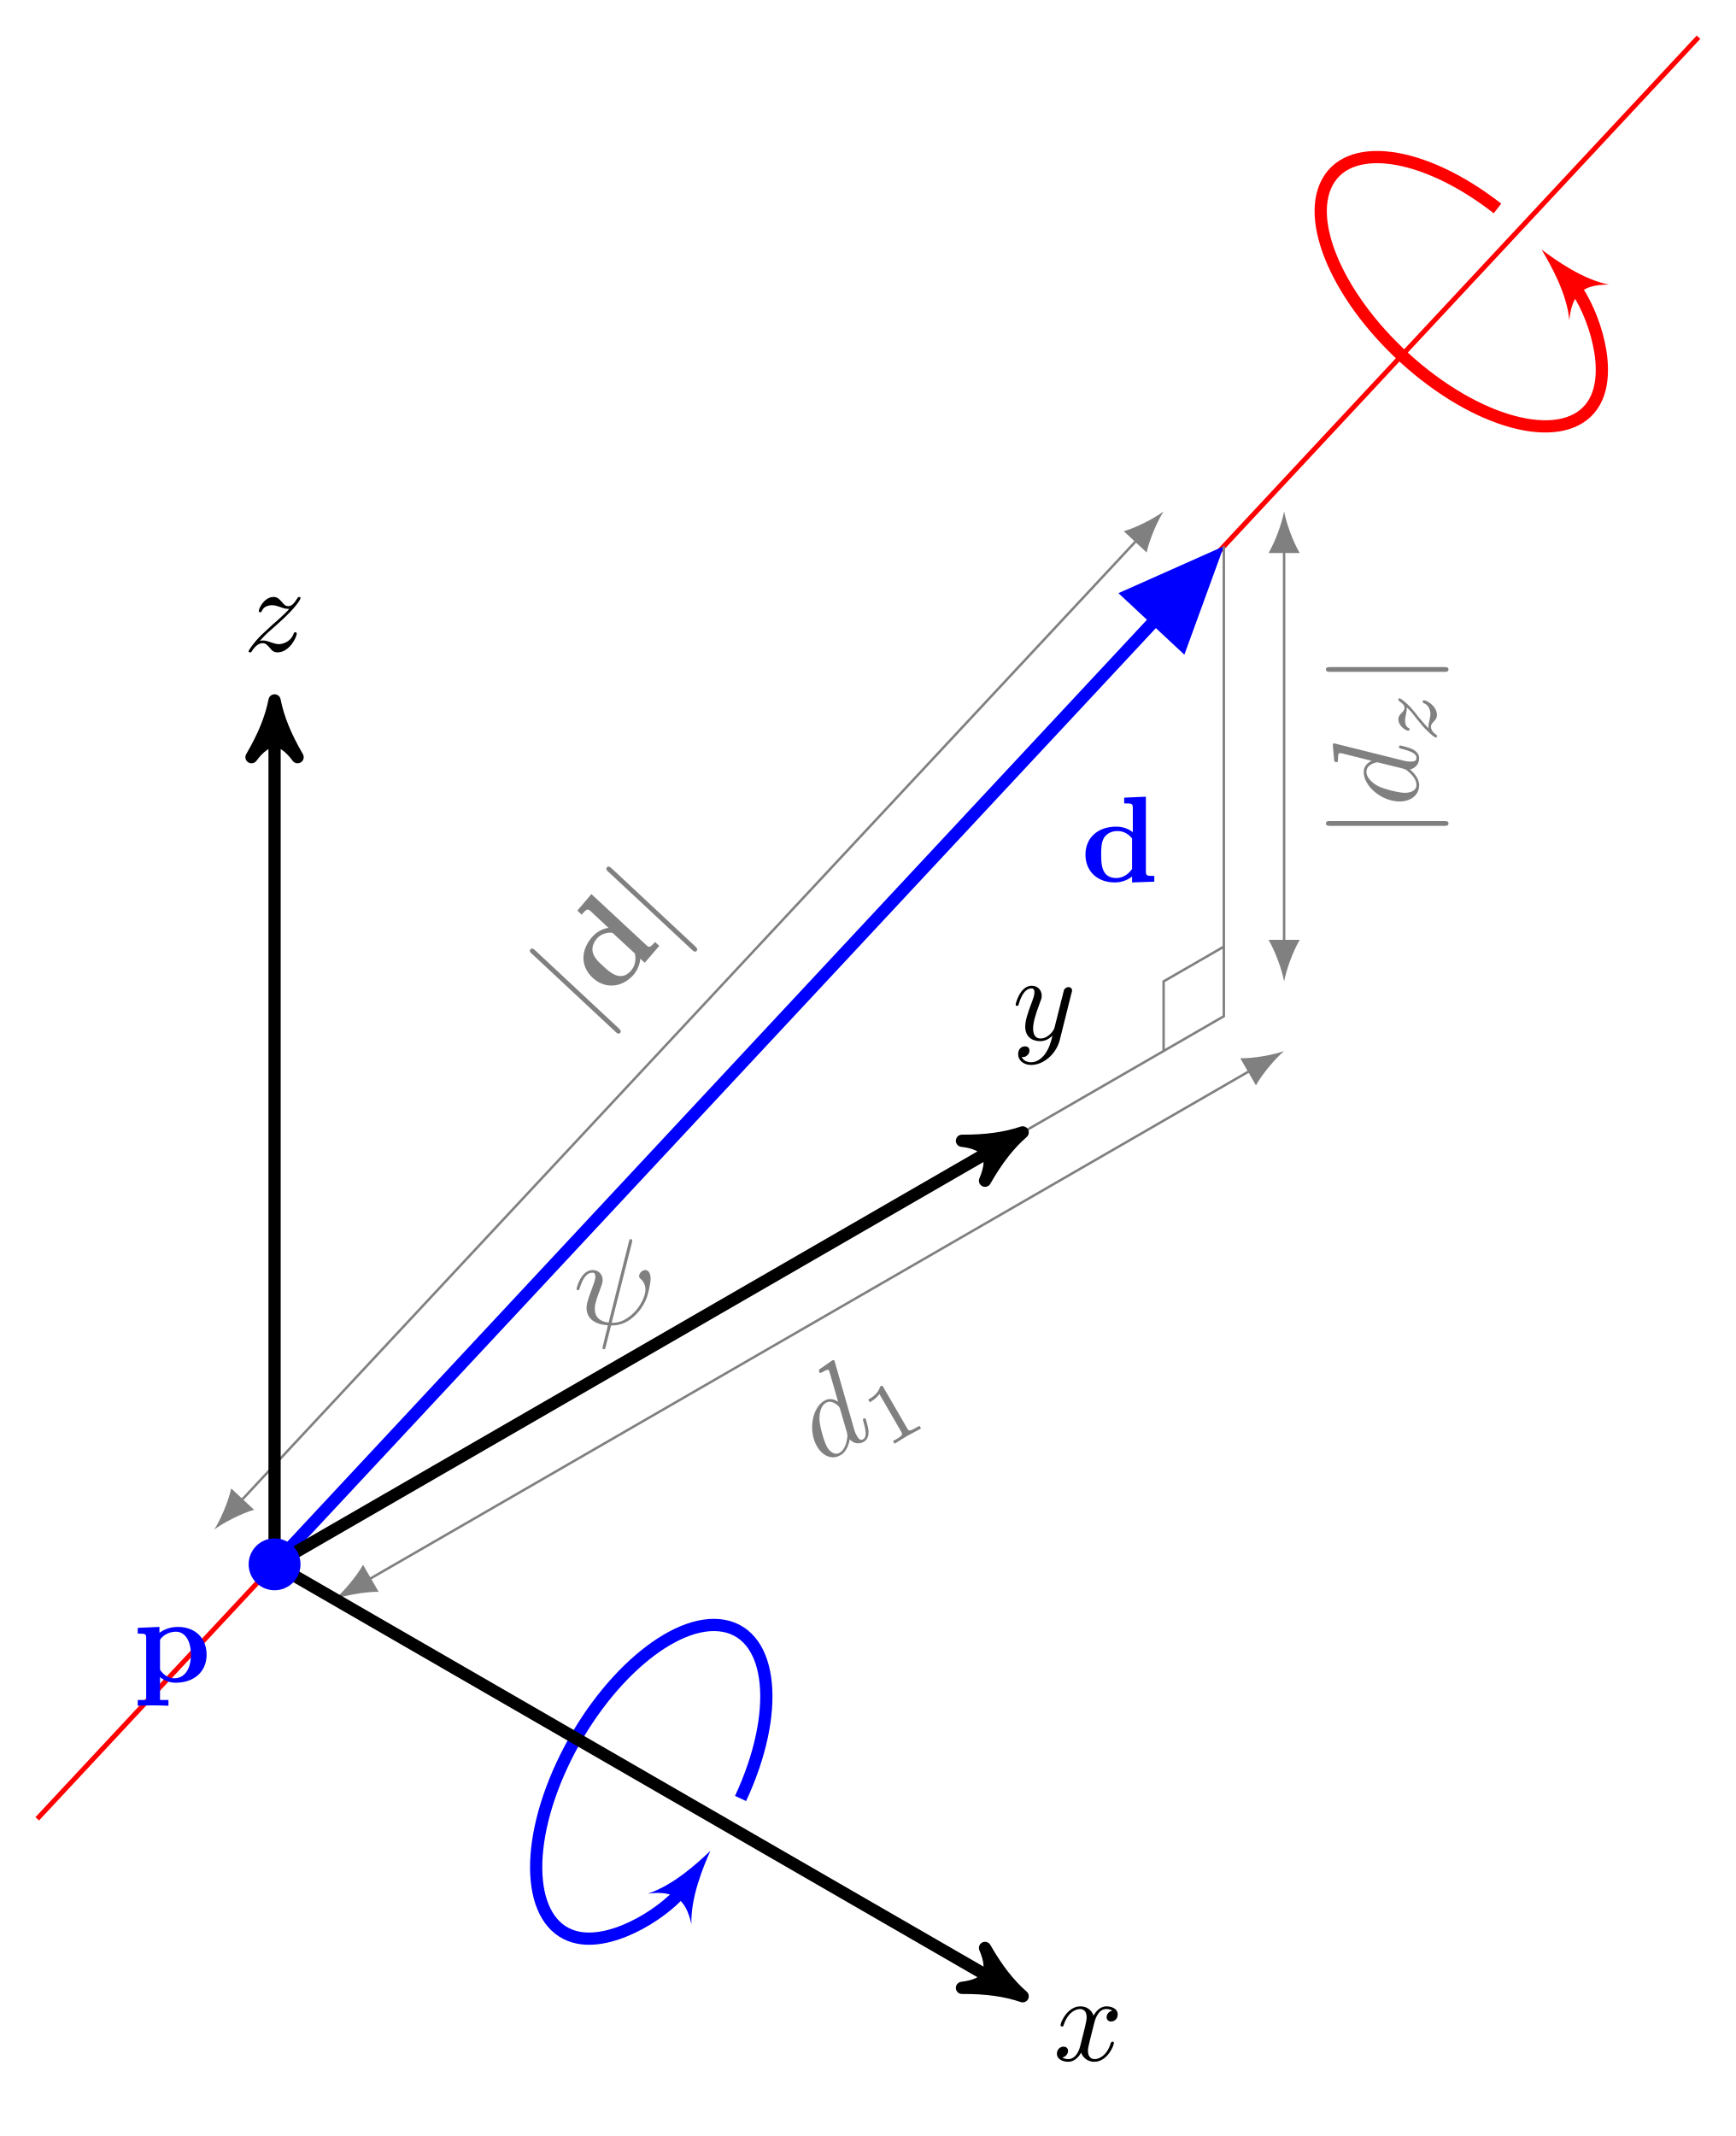
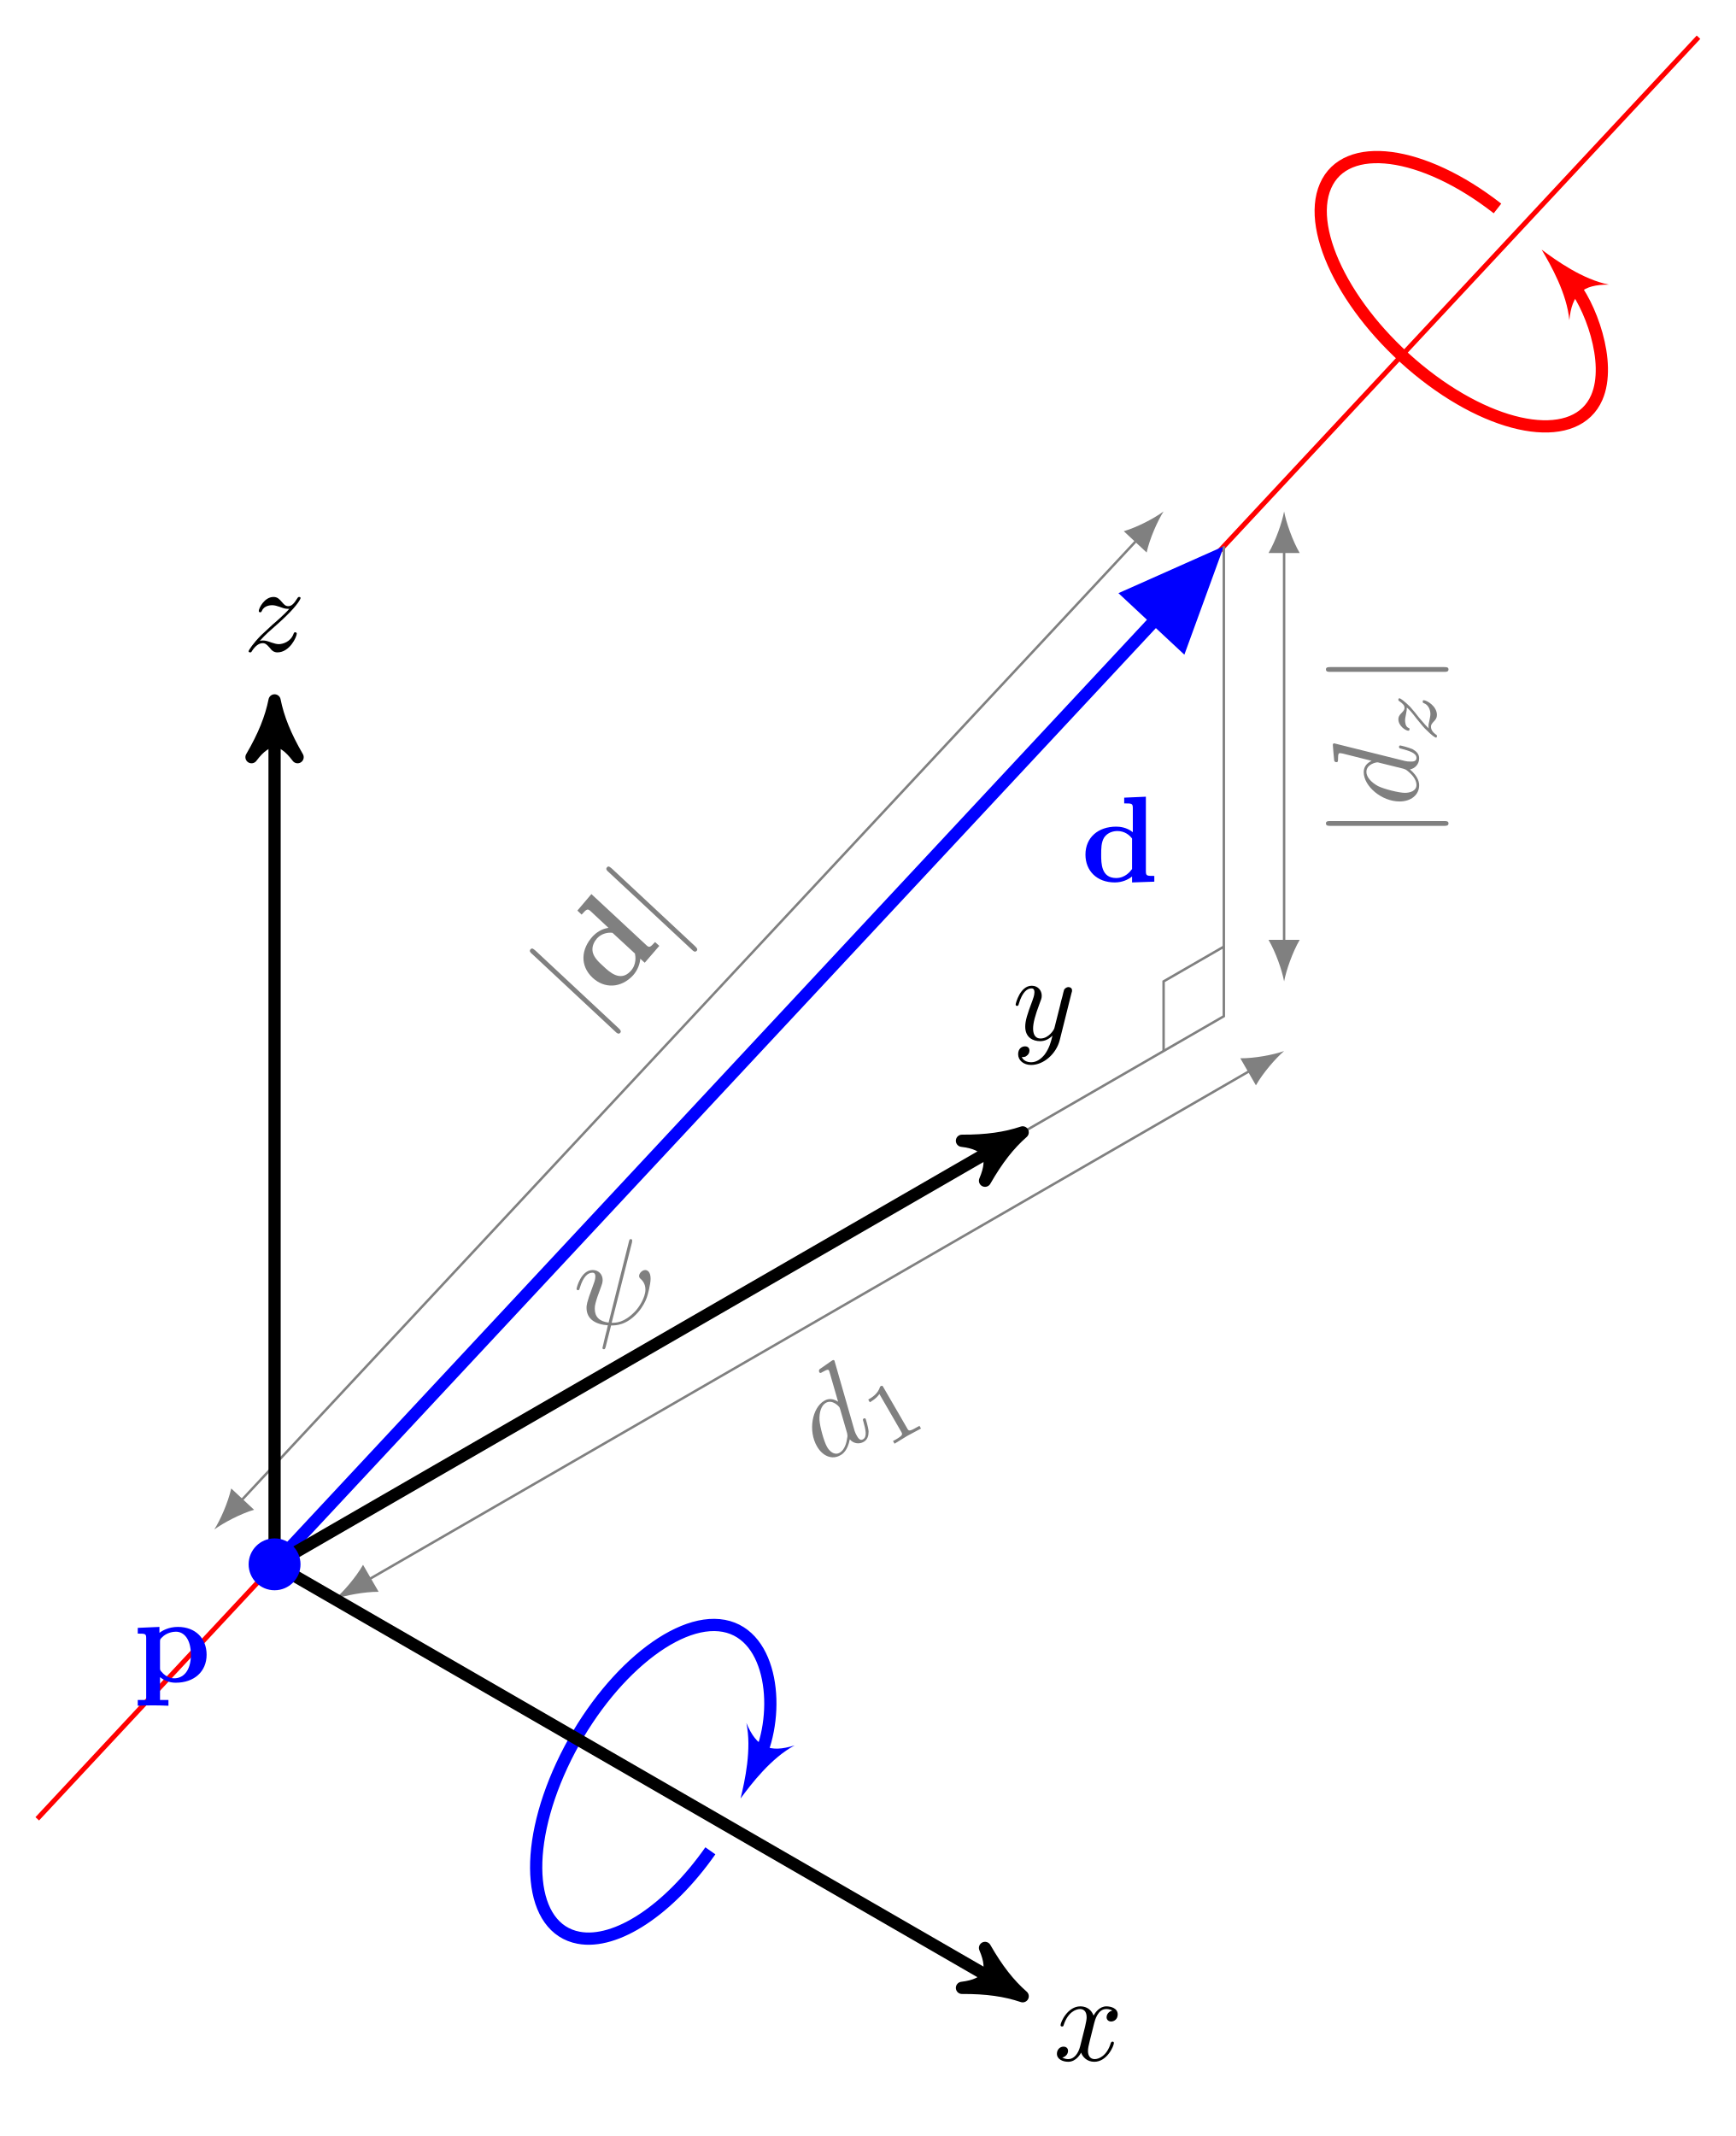
<svg xmlns="http://www.w3.org/2000/svg" xmlns:xlink="http://www.w3.org/1999/xlink" width="141.395pt" height="173.988pt" viewBox="0 0 141.395 173.988" version="1.1">
  <defs>
    <g>
      <symbol overflow="visible" id="glyph0-0">
        <path style="stroke:none;" d="" />
      </symbol>
      <symbol overflow="visible" id="glyph0-1">
        <path style="stroke:none;" d="M 4.172 -0.422 L 4.172 0.062 L 5.984 0 L 5.984 -0.469 C 5.375 -0.469 5.297 -0.469 5.297 -0.859 L 5.297 -6.922 L 3.531 -6.844 L 3.531 -6.375 C 4.156 -6.375 4.234 -6.375 4.234 -5.984 L 4.234 -4.031 C 3.734 -4.422 3.203 -4.484 2.875 -4.484 C 1.422 -4.484 0.375 -3.609 0.375 -2.203 C 0.375 -0.891 1.297 0.062 2.766 0.062 C 3.375 0.062 3.859 -0.172 4.172 -0.422 Z M 4.172 -3.516 L 4.172 -1.031 C 4.031 -0.844 3.625 -0.297 2.875 -0.297 C 1.656 -0.297 1.656 -1.5 1.656 -2.203 C 1.656 -2.688 1.656 -3.219 1.906 -3.609 C 2.203 -4.031 2.672 -4.125 2.984 -4.125 C 3.547 -4.125 3.953 -3.812 4.172 -3.516 Z M 4.172 -3.516 " />
      </symbol>
      <symbol overflow="visible" id="glyph0-2">
        <path style="stroke:none;" d="M 2.188 -3.281 C 2.188 -3.469 2.203 -3.484 2.344 -3.625 C 2.734 -4.031 3.266 -4.094 3.484 -4.094 C 4.141 -4.094 4.703 -3.484 4.703 -2.219 C 4.703 -0.812 4 -0.297 3.359 -0.297 C 3.219 -0.297 2.75 -0.297 2.297 -0.844 C 2.188 -0.969 2.188 -0.984 2.188 -1.172 Z M 2.188 -0.391 C 2.625 -0.047 3.062 0.062 3.469 0.062 C 4.969 0.062 5.984 -0.844 5.984 -2.219 C 5.984 -3.547 5.078 -4.484 3.641 -4.484 C 2.891 -4.484 2.359 -4.172 2.141 -4 L 2.141 -4.484 L 0.375 -4.406 L 0.375 -3.938 C 0.984 -3.938 1.062 -3.938 1.062 -3.562 L 1.062 1.469 L 0.375 1.469 L 0.375 1.938 C 0.641 1.922 1.25 1.906 1.625 1.906 C 2.016 1.906 2.609 1.922 2.875 1.938 L 2.875 1.469 L 2.188 1.469 Z M 2.188 -0.391 " />
      </symbol>
      <symbol overflow="visible" id="glyph1-0">
        <path style="stroke:none;" d="" />
      </symbol>
      <symbol overflow="visible" id="glyph1-1">
        <path style="stroke:none;" d="M 4.812 -6.656 C 4.812 -6.703 4.828 -6.766 4.828 -6.812 C 4.828 -6.906 4.766 -6.922 4.719 -6.922 C 4.609 -6.922 4.609 -6.891 4.562 -6.719 L 2.906 -0.125 C 2.156 -0.219 1.781 -0.594 1.781 -1.25 C 1.781 -1.453 1.781 -1.703 2.312 -3.094 C 2.359 -3.219 2.422 -3.391 2.422 -3.594 C 2.422 -4.031 2.109 -4.406 1.609 -4.406 C 0.656 -4.406 0.297 -2.953 0.297 -2.875 C 0.297 -2.766 0.391 -2.766 0.406 -2.766 C 0.516 -2.766 0.516 -2.797 0.562 -2.953 C 0.844 -3.891 1.234 -4.188 1.578 -4.188 C 1.656 -4.188 1.828 -4.188 1.828 -3.875 C 1.828 -3.609 1.719 -3.359 1.594 -3.016 C 1.109 -1.75 1.109 -1.5 1.109 -1.328 C 1.109 -0.375 1.891 0.031 2.844 0.094 C 2.766 0.453 2.766 0.469 2.625 1 C 2.609 1.109 2.406 1.906 2.406 1.938 C 2.406 1.953 2.406 2.047 2.516 2.047 C 2.547 2.047 2.594 2.047 2.609 2 C 2.641 1.984 2.703 1.734 2.734 1.594 L 3.109 0.109 C 3.484 0.109 4.359 0.109 5.297 -0.953 C 5.703 -1.422 5.906 -1.859 6.016 -2.156 C 6.109 -2.406 6.328 -3.266 6.328 -3.703 C 6.328 -4.266 6.062 -4.406 5.891 -4.406 C 5.641 -4.406 5.391 -4.141 5.391 -3.922 C 5.391 -3.797 5.453 -3.734 5.547 -3.656 C 5.656 -3.547 5.906 -3.297 5.906 -2.812 C 5.906 -2.172 5.391 -1.359 5.031 -1 C 4.156 -0.109 3.516 -0.109 3.156 -0.109 Z M 4.812 -6.656 " />
      </symbol>
      <symbol overflow="visible" id="glyph1-2">
        <path style="stroke:none;" d="M 3.328 -3.016 C 3.391 -3.266 3.625 -4.188 4.312 -4.188 C 4.359 -4.188 4.609 -4.188 4.812 -4.062 C 4.531 -4 4.344 -3.766 4.344 -3.516 C 4.344 -3.359 4.453 -3.172 4.719 -3.172 C 4.938 -3.172 5.25 -3.344 5.25 -3.75 C 5.25 -4.266 4.672 -4.406 4.328 -4.406 C 3.75 -4.406 3.406 -3.875 3.281 -3.656 C 3.031 -4.312 2.5 -4.406 2.203 -4.406 C 1.172 -4.406 0.594 -3.125 0.594 -2.875 C 0.594 -2.766 0.703 -2.766 0.719 -2.766 C 0.797 -2.766 0.828 -2.797 0.844 -2.875 C 1.188 -3.938 1.844 -4.188 2.188 -4.188 C 2.375 -4.188 2.719 -4.094 2.719 -3.516 C 2.719 -3.203 2.547 -2.547 2.188 -1.141 C 2.031 -0.531 1.672 -0.109 1.234 -0.109 C 1.172 -0.109 0.953 -0.109 0.734 -0.234 C 0.984 -0.297 1.203 -0.5 1.203 -0.781 C 1.203 -1.047 0.984 -1.125 0.844 -1.125 C 0.531 -1.125 0.297 -0.875 0.297 -0.547 C 0.297 -0.094 0.781 0.109 1.219 0.109 C 1.891 0.109 2.25 -0.594 2.266 -0.641 C 2.391 -0.281 2.75 0.109 3.344 0.109 C 4.375 0.109 4.938 -1.172 4.938 -1.422 C 4.938 -1.531 4.859 -1.531 4.828 -1.531 C 4.734 -1.531 4.719 -1.484 4.688 -1.422 C 4.359 -0.344 3.688 -0.109 3.375 -0.109 C 2.984 -0.109 2.828 -0.422 2.828 -0.766 C 2.828 -0.984 2.875 -1.203 2.984 -1.641 Z M 3.328 -3.016 " />
      </symbol>
      <symbol overflow="visible" id="glyph1-3">
        <path style="stroke:none;" d="M 4.844 -3.797 C 4.891 -3.938 4.891 -3.953 4.891 -4.031 C 4.891 -4.203 4.75 -4.297 4.594 -4.297 C 4.5 -4.297 4.344 -4.234 4.25 -4.094 C 4.234 -4.031 4.141 -3.734 4.109 -3.547 C 4.031 -3.297 3.969 -3.016 3.906 -2.75 L 3.453 -0.953 C 3.422 -0.812 2.984 -0.109 2.328 -0.109 C 1.828 -0.109 1.719 -0.547 1.719 -0.922 C 1.719 -1.375 1.891 -2 2.219 -2.875 C 2.375 -3.281 2.422 -3.391 2.422 -3.594 C 2.422 -4.031 2.109 -4.406 1.609 -4.406 C 0.656 -4.406 0.297 -2.953 0.297 -2.875 C 0.297 -2.766 0.391 -2.766 0.406 -2.766 C 0.516 -2.766 0.516 -2.797 0.562 -2.953 C 0.844 -3.891 1.234 -4.188 1.578 -4.188 C 1.656 -4.188 1.828 -4.188 1.828 -3.875 C 1.828 -3.625 1.719 -3.359 1.656 -3.172 C 1.25 -2.109 1.078 -1.547 1.078 -1.078 C 1.078 -0.188 1.703 0.109 2.297 0.109 C 2.688 0.109 3.016 -0.062 3.297 -0.344 C 3.172 0.172 3.047 0.672 2.656 1.203 C 2.391 1.531 2.016 1.828 1.562 1.828 C 1.422 1.828 0.969 1.797 0.797 1.406 C 0.953 1.406 1.094 1.406 1.219 1.281 C 1.328 1.203 1.422 1.062 1.422 0.875 C 1.422 0.562 1.156 0.531 1.062 0.531 C 0.828 0.531 0.5 0.688 0.5 1.172 C 0.5 1.672 0.938 2.047 1.562 2.047 C 2.578 2.047 3.609 1.141 3.891 0.016 Z M 4.844 -3.797 " />
      </symbol>
      <symbol overflow="visible" id="glyph1-4">
        <path style="stroke:none;" d="M 1.328 -0.828 C 1.859 -1.406 2.156 -1.656 2.516 -1.969 C 2.516 -1.969 3.125 -2.5 3.484 -2.859 C 4.438 -3.781 4.656 -4.266 4.656 -4.312 C 4.656 -4.406 4.562 -4.406 4.547 -4.406 C 4.469 -4.406 4.453 -4.391 4.391 -4.297 C 4.094 -3.812 3.891 -3.656 3.656 -3.656 C 3.406 -3.656 3.297 -3.812 3.141 -3.984 C 2.953 -4.203 2.781 -4.406 2.453 -4.406 C 1.703 -4.406 1.25 -3.484 1.25 -3.266 C 1.25 -3.219 1.281 -3.156 1.359 -3.156 C 1.453 -3.156 1.469 -3.203 1.5 -3.266 C 1.688 -3.734 2.266 -3.734 2.344 -3.734 C 2.547 -3.734 2.734 -3.672 2.969 -3.594 C 3.375 -3.438 3.484 -3.438 3.734 -3.438 C 3.375 -3.016 2.547 -2.297 2.359 -2.141 L 1.453 -1.297 C 0.781 -0.625 0.422 -0.062 0.422 0.016 C 0.422 0.109 0.531 0.109 0.547 0.109 C 0.625 0.109 0.641 0.094 0.703 -0.016 C 0.938 -0.375 1.234 -0.641 1.562 -0.641 C 1.781 -0.641 1.891 -0.547 2.141 -0.266 C 2.297 -0.047 2.484 0.109 2.766 0.109 C 3.766 0.109 4.344 -1.156 4.344 -1.422 C 4.344 -1.469 4.297 -1.531 4.219 -1.531 C 4.125 -1.531 4.109 -1.469 4.078 -1.391 C 3.844 -0.75 3.203 -0.562 2.875 -0.562 C 2.688 -0.562 2.5 -0.625 2.297 -0.688 C 1.953 -0.812 1.797 -0.859 1.594 -0.859 C 1.578 -0.859 1.422 -0.859 1.328 -0.828 Z M 1.328 -0.828 " />
      </symbol>
      <symbol overflow="visible" id="glyph2-0">
        <path style="stroke:none;" d="" />
      </symbol>
      <symbol overflow="visible" id="glyph2-1">
        <path style="stroke:none;" d="M 1.047 -8.469 C 1.047 -8.469 1 -8.562 0.891 -8.5 C 0.75 -8.422 -0.016 -7.859 -0.156 -7.781 C -0.203 -7.719 -0.25 -7.641 -0.188 -7.531 C -0.125 -7.422 -0.047 -7.469 0.078 -7.547 C 0.5 -7.781 0.547 -7.75 0.609 -7.656 L 0.672 -7.453 L 1.344 -5.125 C 1 -5.344 0.609 -5.438 0.219 -5.203 C -0.781 -4.625 -1.109 -2.75 -0.375 -1.484 C 0.094 -0.672 0.875 -0.375 1.531 -0.766 C 1.719 -0.859 2.125 -1.156 2.297 -2.062 C 2.562 -1.734 3.031 -1.625 3.438 -1.859 C 3.75 -2.047 3.828 -2.359 3.828 -2.703 C 3.797 -3.094 3.594 -3.703 3.594 -3.719 C 3.531 -3.812 3.453 -3.766 3.422 -3.75 C 3.344 -3.703 3.359 -3.641 3.406 -3.5 C 3.578 -2.875 3.734 -2.266 3.375 -2.062 C 3.141 -1.922 2.984 -2.156 2.891 -2.312 C 2.766 -2.531 2.75 -2.578 2.688 -2.75 Z M 2.078 -2.562 C 2.109 -2.359 2.125 -2.359 2.078 -2.141 C 1.984 -1.453 1.719 -1.109 1.469 -0.969 C 1.031 -0.719 0.625 -1.109 0.438 -1.453 C 0.188 -1.891 -0.141 -3.094 -0.172 -3.625 C -0.203 -4.281 -0.016 -4.828 0.344 -5.031 C 0.891 -5.344 1.422 -4.719 1.453 -4.672 C 1.484 -4.609 1.5 -4.547 1.516 -4.5 Z M 2.078 -2.562 " />
      </symbol>
      <symbol overflow="visible" id="glyph3-0">
        <path style="stroke:none;" d="" />
      </symbol>
      <symbol overflow="visible" id="glyph3-1">
        <path style="stroke:none;" d="M -0.203 -5 C -0.297 -5.156 -0.297 -5.156 -0.469 -5.062 C -0.641 -4.453 -1.188 -4.141 -1.438 -4 L -1.312 -3.781 C -1.172 -3.859 -0.766 -4.094 -0.531 -4.453 L 1.25 -1.375 C 1.359 -1.172 1.406 -1.094 0.812 -0.75 L 0.578 -0.625 L 0.703 -0.406 C 0.812 -0.469 1.547 -0.922 1.75 -1.047 C 1.953 -1.156 2.719 -1.562 2.859 -1.641 L 2.734 -1.859 L 2.5 -1.734 C 1.891 -1.375 1.844 -1.453 1.734 -1.656 Z M -0.203 -5 " />
      </symbol>
      <symbol overflow="visible" id="glyph4-0">
        <path style="stroke:none;" d="" />
      </symbol>
      <symbol overflow="visible" id="glyph4-1">
        <path style="stroke:none;" d="M -7.125 -1.578 C -7.297 -1.578 -7.484 -1.578 -7.484 -1.391 C -7.484 -1.188 -7.297 -1.188 -7.125 -1.188 L 2.141 -1.188 C 2.312 -1.188 2.5 -1.188 2.5 -1.391 C 2.5 -1.578 2.312 -1.578 2.141 -1.578 Z M -7.125 -1.578 " />
      </symbol>
      <symbol overflow="visible" id="glyph5-0">
        <path style="stroke:none;" d="" />
      </symbol>
      <symbol overflow="visible" id="glyph5-1">
        <path style="stroke:none;" d="M -6.812 -5.141 C -6.812 -5.141 -6.922 -5.141 -6.922 -5.016 C -6.922 -4.859 -6.828 -3.922 -6.812 -3.75 C -6.797 -3.672 -6.75 -3.609 -6.625 -3.609 C -6.5 -3.609 -6.5 -3.703 -6.5 -3.844 C -6.5 -4.328 -6.438 -4.344 -6.328 -4.344 L -6.125 -4.312 L -3.766 -3.719 C -4.141 -3.531 -4.406 -3.25 -4.406 -2.797 C -4.406 -1.641 -2.938 -0.406 -1.484 -0.406 C -0.547 -0.406 0.109 -0.953 0.109 -1.719 C 0.109 -1.922 0.062 -2.422 -0.641 -3.016 C -0.219 -3.094 0.109 -3.453 0.109 -3.922 C 0.109 -4.281 -0.125 -4.5 -0.438 -4.672 C -0.797 -4.828 -1.406 -4.969 -1.422 -4.969 C -1.531 -4.969 -1.531 -4.875 -1.531 -4.844 C -1.531 -4.75 -1.484 -4.734 -1.344 -4.703 C -0.703 -4.531 -0.109 -4.359 -0.109 -3.953 C -0.109 -3.672 -0.375 -3.656 -0.562 -3.656 C -0.812 -3.656 -0.875 -3.672 -1.047 -3.703 Z M -1.188 -3.078 C -1 -3.016 -0.984 -3.016 -0.812 -2.875 C -0.266 -2.438 -0.109 -2.031 -0.109 -1.75 C -0.109 -1.25 -0.656 -1.109 -1.047 -1.109 C -1.547 -1.109 -2.766 -1.422 -3.234 -1.656 C -3.812 -1.969 -4.188 -2.406 -4.188 -2.812 C -4.188 -3.453 -3.375 -3.594 -3.312 -3.594 C -3.25 -3.594 -3.188 -3.578 -3.141 -3.562 Z M -1.188 -3.078 " />
      </symbol>
      <symbol overflow="visible" id="glyph6-0">
        <path style="stroke:none;" d="" />
      </symbol>
      <symbol overflow="visible" id="glyph6-1">
        <path style="stroke:none;" d="M -0.609 -1.172 C -0.797 -1.359 -0.922 -1.484 -1.406 -2.062 C -1.516 -2.219 -1.938 -2.734 -2.125 -2.938 C -2.547 -3.359 -2.906 -3.625 -2.984 -3.625 C -3.078 -3.625 -3.078 -3.547 -3.078 -3.516 C -3.078 -3.453 -3.062 -3.422 -3 -3.391 C -2.688 -3.172 -2.578 -3.031 -2.578 -2.859 C -2.578 -2.781 -2.578 -2.672 -2.781 -2.469 C -3.031 -2.234 -3.078 -2.078 -3.078 -1.922 C -3.078 -1.359 -2.469 -0.984 -2.266 -0.984 C -2.188 -0.984 -2.172 -1.047 -2.172 -1.094 C -2.172 -1.188 -2.188 -1.203 -2.266 -1.219 C -2.516 -1.328 -2.531 -1.719 -2.531 -1.828 C -2.531 -2 -2.484 -2.172 -2.469 -2.266 C -2.391 -2.656 -2.391 -2.703 -2.391 -2.875 C -2.188 -2.703 -2.062 -2.578 -1.547 -1.906 C -1.109 -1.359 -0.938 -1.172 -0.797 -1.047 C -0.391 -0.625 -0.078 -0.422 -0.016 -0.422 C 0.062 -0.422 0.062 -0.516 0.062 -0.547 C 0.062 -0.609 0.062 -0.625 0 -0.656 C -0.266 -0.844 -0.422 -1.062 -0.422 -1.297 C -0.422 -1.391 -0.422 -1.484 -0.25 -1.672 C -0.031 -1.891 0.062 -2.031 0.062 -2.266 C 0.062 -3 -0.781 -3.469 -1.016 -3.469 C -1.094 -3.469 -1.094 -3.391 -1.094 -3.359 C -1.094 -3.266 -1.062 -3.25 -0.984 -3.219 C -0.641 -3.094 -0.469 -2.688 -0.469 -2.344 C -0.469 -2.188 -0.516 -2 -0.547 -1.828 C -0.625 -1.516 -0.625 -1.453 -0.625 -1.328 C -0.625 -1.312 -0.625 -1.219 -0.609 -1.172 Z M -0.609 -1.172 " />
      </symbol>
      <symbol overflow="visible" id="glyph7-0">
        <path style="stroke:none;" d="" />
      </symbol>
      <symbol overflow="visible" id="glyph7-1">
        <path style="stroke:none;" d="M -4.125 -6.016 C -4.266 -6.125 -4.391 -6.266 -4.516 -6.125 C -4.656 -5.984 -4.531 -5.844 -4.391 -5.734 L 2.375 0.578 C 2.5 0.703 2.641 0.828 2.781 0.688 C 2.906 0.547 2.766 0.422 2.641 0.297 Z M -4.125 -6.016 " />
      </symbol>
      <symbol overflow="visible" id="glyph8-0">
        <path style="stroke:none;" d="" />
      </symbol>
      <symbol overflow="visible" id="glyph8-1">
        <path style="stroke:none;" d="M 2.531 -3.328 L 2.891 -3 L 4.078 -4.375 L 3.734 -4.688 C 3.328 -4.25 3.266 -4.188 2.984 -4.469 L -1.453 -8.594 L -2.594 -7.25 L -2.25 -6.922 C -1.828 -7.391 -1.766 -7.438 -1.484 -7.172 L -0.062 -5.844 C -0.688 -5.75 -1.094 -5.406 -1.328 -5.172 C -2.312 -4.109 -2.391 -2.75 -1.359 -1.781 C -0.406 -0.891 0.938 -0.906 1.938 -1.969 C 2.344 -2.422 2.5 -2.953 2.531 -3.328 Z M 0.266 -5.438 L 2.094 -3.75 C 2.141 -3.531 2.25 -2.859 1.734 -2.312 C 0.906 -1.422 0.031 -2.234 -0.484 -2.719 C -0.844 -3.047 -1.234 -3.406 -1.344 -3.859 C -1.453 -4.359 -1.188 -4.766 -0.984 -5 C -0.594 -5.406 -0.078 -5.484 0.266 -5.438 Z M 0.266 -5.438 " />
      </symbol>
    </g>
    <clipPath id="clip1">
      <path d="M 0 0 L 141.395 0 L 141.395 154 L 0 154 Z M 0 0 " />
    </clipPath>
    <clipPath id="clip2">
      <path d="M 93 0 L 141.395 0 L 141.395 49 L 93 49 Z M 93 0 " />
    </clipPath>
    <clipPath id="clip3">
      <path d="M 8 113 L 97 113 L 97 173.988 L 8 173.988 Z M 8 113 " />
    </clipPath>
  </defs>
  <g id="surface1">
    <g clip-path="url(#clip1)" clip-rule="nonzero">
      <path style="fill:none;stroke-width:0.399;stroke-linecap:butt;stroke-linejoin:miter;stroke:rgb(100%,0%,0%);stroke-opacity:1;stroke-miterlimit:10;" d="M -19.331 -20.731 L 115.997 124.39 " transform="matrix(1,0,0,-1,22.366,127.421)" />
    </g>
    <path style="fill:none;stroke-width:0.996;stroke-linecap:butt;stroke-linejoin:miter;stroke:rgb(0%,0%,100%);stroke-opacity:1;stroke-miterlimit:10;" d="M 0.001 -0.001 L 76.208 81.722 " transform="matrix(1,0,0,-1,22.366,127.421)" />
    <path style="fill-rule:nonzero;fill:rgb(0%,0%,100%);fill-opacity:1;stroke-width:0.996;stroke-linecap:butt;stroke-linejoin:miter;stroke:rgb(0%,0%,100%);stroke-opacity:1;stroke-miterlimit:10;" d="M -6.504 2.921 L 0.376 0 L -6.506 -2.919 Z M -6.504 2.921 " transform="matrix(0.682,-0.73132,-0.73132,-0.682,98.57234,45.70068)" />
    <g style="fill:rgb(0%,0%,100%);fill-opacity:1;">
      <use xlink:href="#glyph0-1" x="88.048" y="71.817" />
    </g>
    <g clip-path="url(#clip2)" clip-rule="nonzero">
      <path style="fill:none;stroke-width:0.996;stroke-linecap:butt;stroke-linejoin:miter;stroke:rgb(100%,0%,0%);stroke-opacity:1;stroke-miterlimit:10;" d="M 99.622 110.441 C 93.521 115.202 87.247 116.023 85.614 112.276 C 83.978 108.53 87.599 101.636 93.7 96.874 C 99.802 92.116 106.075 91.292 107.708 95.038 C 108.954 97.89 107.161 102.702 105.54 104.507 " transform="matrix(1,0,0,-1,22.366,127.421)" />
    </g>
    <path style=" stroke:none;fill-rule:nonzero;fill:rgb(100%,0%,0%);fill-opacity:1;" d="M 125.586 20.336 C 126.34 21.605 127.648 23.926 127.84 26.082 C 128.055 23.945 128.914 23.172 131.062 23.184 C 128.938 22.766 126.77 21.219 125.586 20.336 Z M 125.586 20.336 " />
-     <path style="fill:none;stroke-width:0.996;stroke-linecap:butt;stroke-linejoin:miter;stroke:rgb(0%,0%,100%);stroke-opacity:1;stroke-miterlimit:10;" d="M 37.962 -19.075 C 41.228 -12.059 40.618 -5.763 36.599 -5.013 C 32.583 -4.263 26.677 -9.341 23.411 -16.36 C 20.146 -23.376 20.755 -29.669 24.775 -30.419 C 27.829 -30.989 32.118 -28.161 33.509 -26.177 " transform="matrix(1,0,0,-1,22.366,127.421)" />
-     <path style=" stroke:none;fill-rule:nonzero;fill:rgb(0%,0%,100%);fill-opacity:1;" d="M 57.867 150.758 C 56.801 151.777 54.836 153.574 52.773 154.246 C 54.906 153.977 55.852 154.641 56.324 156.734 C 56.254 154.566 57.273 152.105 57.867 150.758 Z M 57.867 150.758 " />
+     <path style="fill:none;stroke-width:0.996;stroke-linecap:butt;stroke-linejoin:miter;stroke:rgb(0%,0%,100%);stroke-opacity:1;stroke-miterlimit:10;" d="M 39.423 -15.931 C 41.228 -12.059 40.618 -5.763 36.599 -5.013 C 32.583 -4.263 26.677 -9.341 23.411 -16.36 C 20.146 -23.376 20.755 -29.669 24.775 -30.419 C 27.829 -30.989 32.118 -28.161 35.501 -23.337 " transform="matrix(1,0,0,-1,22.366,127.421)" />
+     <path style=" stroke:none;fill-rule:nonzero;fill:rgb(0%,0%,100%);fill-opacity:1;" d="M 60.328 146.496 C 61.199 145.309 62.82 143.195 64.73 142.172 C 62.68 142.812 61.633 142.324 60.801 140.344 C 61.25 142.465 60.676 145.062 60.328 146.496 Z M 60.328 146.496 " />
    <path style="fill:none;stroke-width:0.199;stroke-linecap:butt;stroke-linejoin:miter;stroke:rgb(50%,50%,50%);stroke-opacity:1;stroke-miterlimit:10;" d="M 77.329 82.925 L 77.329 44.644 L 0.001 -0.001 " transform="matrix(1,0,0,-1,22.366,127.421)" />
    <path style="fill:none;stroke-width:0.199;stroke-linecap:butt;stroke-linejoin:miter;stroke:rgb(50%,50%,50%);stroke-opacity:1;stroke-miterlimit:10;" d="M 72.423 41.808 L 72.423 47.48 L 77.329 50.312 " transform="matrix(1,0,0,-1,22.366,127.421)" />
    <g style="fill:rgb(50%,50%,50%);fill-opacity:1;">
      <use xlink:href="#glyph1-1" x="46.671" y="107.856" />
    </g>
    <path style="fill:none;stroke-width:0.199;stroke-linecap:butt;stroke-linejoin:miter;stroke:rgb(50%,50%,50%);stroke-opacity:1;stroke-miterlimit:10;" d="M 7.548 -1.309 L 79.599 40.284 " transform="matrix(1,0,0,-1,22.366,127.421)" />
    <path style=" stroke:none;fill-rule:nonzero;fill:rgb(50%,50%,50%);fill-opacity:1;" d="M 27.277 130.254 C 28.145 129.949 29.668 129.656 30.844 129.66 L 29.574 127.461 C 28.992 128.484 27.973 129.656 27.277 130.254 " />
    <path style=" stroke:none;fill-rule:nonzero;fill:rgb(50%,50%,50%);fill-opacity:1;" d="M 104.605 85.613 C 103.738 85.918 102.215 86.211 101.039 86.203 L 102.309 88.406 C 102.891 87.383 103.91 86.211 104.605 85.613 " />
    <g style="fill:rgb(50%,50%,50%);fill-opacity:1;">
      <use xlink:href="#glyph2-1" x="66.929" y="119.301" />
    </g>
    <g style="fill:rgb(50%,50%,50%);fill-opacity:1;">
      <use xlink:href="#glyph3-1" x="72.167" y="118.002" />
    </g>
    <path style="fill:none;stroke-width:0.199;stroke-linecap:butt;stroke-linejoin:miter;stroke:rgb(50%,50%,50%);stroke-opacity:1;stroke-miterlimit:10;" d="M 82.239 50.526 L 82.239 82.71 " transform="matrix(1,0,0,-1,22.366,127.421)" />
    <path style=" stroke:none;fill-rule:nonzero;fill:rgb(50%,50%,50%);fill-opacity:1;" d="M 104.605 79.941 C 104.777 79.039 105.285 77.57 105.875 76.555 L 103.336 76.555 C 103.93 77.57 104.438 79.039 104.605 79.941 " />
    <path style=" stroke:none;fill-rule:nonzero;fill:rgb(50%,50%,50%);fill-opacity:1;" d="M 104.605 41.66 C 104.438 42.562 103.93 44.031 103.336 45.047 L 105.875 45.047 C 105.285 44.031 104.777 42.562 104.605 41.66 " />
    <g style="fill:rgb(50%,50%,50%);fill-opacity:1;">
      <use xlink:href="#glyph4-1" x="115.497" y="68.458" />
    </g>
    <g style="fill:rgb(50%,50%,50%);fill-opacity:1;">
      <use xlink:href="#glyph5-1" x="115.497" y="65.69" />
    </g>
    <g style="fill:rgb(50%,50%,50%);fill-opacity:1;">
      <use xlink:href="#glyph6-1" x="116.992" y="60.505" />
    </g>
    <g style="fill:rgb(50%,50%,50%);fill-opacity:1;">
      <use xlink:href="#glyph4-1" x="115.497" y="55.915" />
    </g>
    <path style="fill:none;stroke-width:0.199;stroke-linecap:butt;stroke-linejoin:miter;stroke:rgb(50%,50%,50%);stroke-opacity:1;stroke-miterlimit:10;" d="M -2.831 5.066 L 70.341 83.53 " transform="matrix(1,0,0,-1,22.366,127.421)" />
    <path style=" stroke:none;fill-rule:nonzero;fill:rgb(50%,50%,50%);fill-opacity:1;" d="M 17.457 124.586 C 18.195 124.043 19.57 123.316 20.695 122.977 L 18.836 121.242 C 18.578 122.391 17.949 123.809 17.457 124.586 " />
    <path style=" stroke:none;fill-rule:nonzero;fill:rgb(50%,50%,50%);fill-opacity:1;" d="M 94.785 41.66 C 94.047 42.207 92.676 42.934 91.547 43.27 L 93.406 45.004 C 93.664 43.855 94.293 42.438 94.785 41.66 " />
    <g style="fill:rgb(50%,50%,50%);fill-opacity:1;">
      <use xlink:href="#glyph7-1" x="47.741" y="83.445" />
    </g>
    <g style="fill:rgb(50%,50%,50%);fill-opacity:1;">
      <use xlink:href="#glyph8-1" x="49.629" y="81.421" />
    </g>
    <g style="fill:rgb(50%,50%,50%);fill-opacity:1;">
      <use xlink:href="#glyph7-1" x="53.97" y="76.766" />
    </g>
    <g clip-path="url(#clip3)" clip-rule="nonzero">
      <path style="fill:none;stroke-width:0.996;stroke-linecap:butt;stroke-linejoin:miter;stroke:rgb(0%,0%,0%);stroke-opacity:1;stroke-miterlimit:10;" d="M 0.001 -0.001 L 59.939 -34.606 " transform="matrix(1,0,0,-1,22.366,127.421)" />
    </g>
    <path style="fill-rule:nonzero;fill:rgb(0%,0%,0%);fill-opacity:1;stroke-width:0.996;stroke-linecap:butt;stroke-linejoin:round;stroke:rgb(0%,0%,0%);stroke-opacity:1;stroke-miterlimit:10;" d="M 1.157 0.001 C -0.29 0.288 -1.734 0.867 -3.468 1.877 C -1.734 0.578 -1.735 -0.577 -3.468 -1.88 C -1.735 -0.866 -0.291 -0.289 1.157 0.001 Z M 1.157 0.001 " transform="matrix(0.86601,0.49998,0.49998,-0.86601,82.30655,162.0276)" />
    <g style="fill:rgb(0%,0%,0%);fill-opacity:1;">
      <use xlink:href="#glyph1-2" x="85.801" y="167.834" />
    </g>
    <path style="fill:none;stroke-width:0.996;stroke-linecap:butt;stroke-linejoin:miter;stroke:rgb(0%,0%,0%);stroke-opacity:1;stroke-miterlimit:10;" d="M 0.001 -0.001 L 59.939 34.608 " transform="matrix(1,0,0,-1,22.366,127.421)" />
    <path style="fill-rule:nonzero;fill:rgb(0%,0%,0%);fill-opacity:1;stroke-width:0.996;stroke-linecap:butt;stroke-linejoin:round;stroke:rgb(0%,0%,0%);stroke-opacity:1;stroke-miterlimit:10;" d="M 1.156 -0.002 C -0.29 0.291 -1.734 0.868 -3.469 1.879 C -1.734 0.579 -1.733 -0.576 -3.469 -1.879 C -1.735 -0.868 -0.291 -0.29 1.156 -0.002 Z M 1.156 -0.002 " transform="matrix(0.86601,-0.49998,-0.49998,-0.86601,82.30655,92.81439)" />
    <g style="fill:rgb(0%,0%,0%);fill-opacity:1;">
      <use xlink:href="#glyph1-3" x="82.439" y="84.699" />
    </g>
    <path style="fill:none;stroke-width:0.996;stroke-linecap:butt;stroke-linejoin:miter;stroke:rgb(0%,0%,0%);stroke-opacity:1;stroke-miterlimit:10;" d="M 0.001 -0.001 L 0.001 69.214 " transform="matrix(1,0,0,-1,22.366,127.421)" />
    <path style="fill-rule:nonzero;fill:rgb(0%,0%,0%);fill-opacity:1;stroke-width:0.996;stroke-linecap:butt;stroke-linejoin:round;stroke:rgb(0%,0%,0%);stroke-opacity:1;stroke-miterlimit:10;" d="M 1.157 -0.001 C -0.288 0.288 -1.734 0.866 -3.468 1.878 C -1.734 0.577 -1.734 -0.579 -3.468 -1.876 C -1.734 -0.868 -0.288 -0.29 1.157 -0.001 Z M 1.157 -0.001 " transform="matrix(0,-1,-1,0,22.366,58.20782)" />
    <g style="fill:rgb(0%,0%,0%);fill-opacity:1;">
      <use xlink:href="#glyph1-4" x="19.831" y="53.031" />
    </g>
    <path style=" stroke:none;fill-rule:nonzero;fill:rgb(0%,0%,100%);fill-opacity:1;" d="M 24.48 127.422 C 24.48 126.254 23.535 125.309 22.367 125.309 C 21.199 125.309 20.254 126.254 20.254 127.422 C 20.254 128.59 21.199 129.535 22.367 129.535 C 23.535 129.535 24.48 128.59 24.48 127.422 Z M 24.48 127.422 " />
    <g style="fill:rgb(0%,0%,100%);fill-opacity:1;">
      <use xlink:href="#glyph0-2" x="10.847" y="137.004" />
    </g>
  </g>
</svg>
